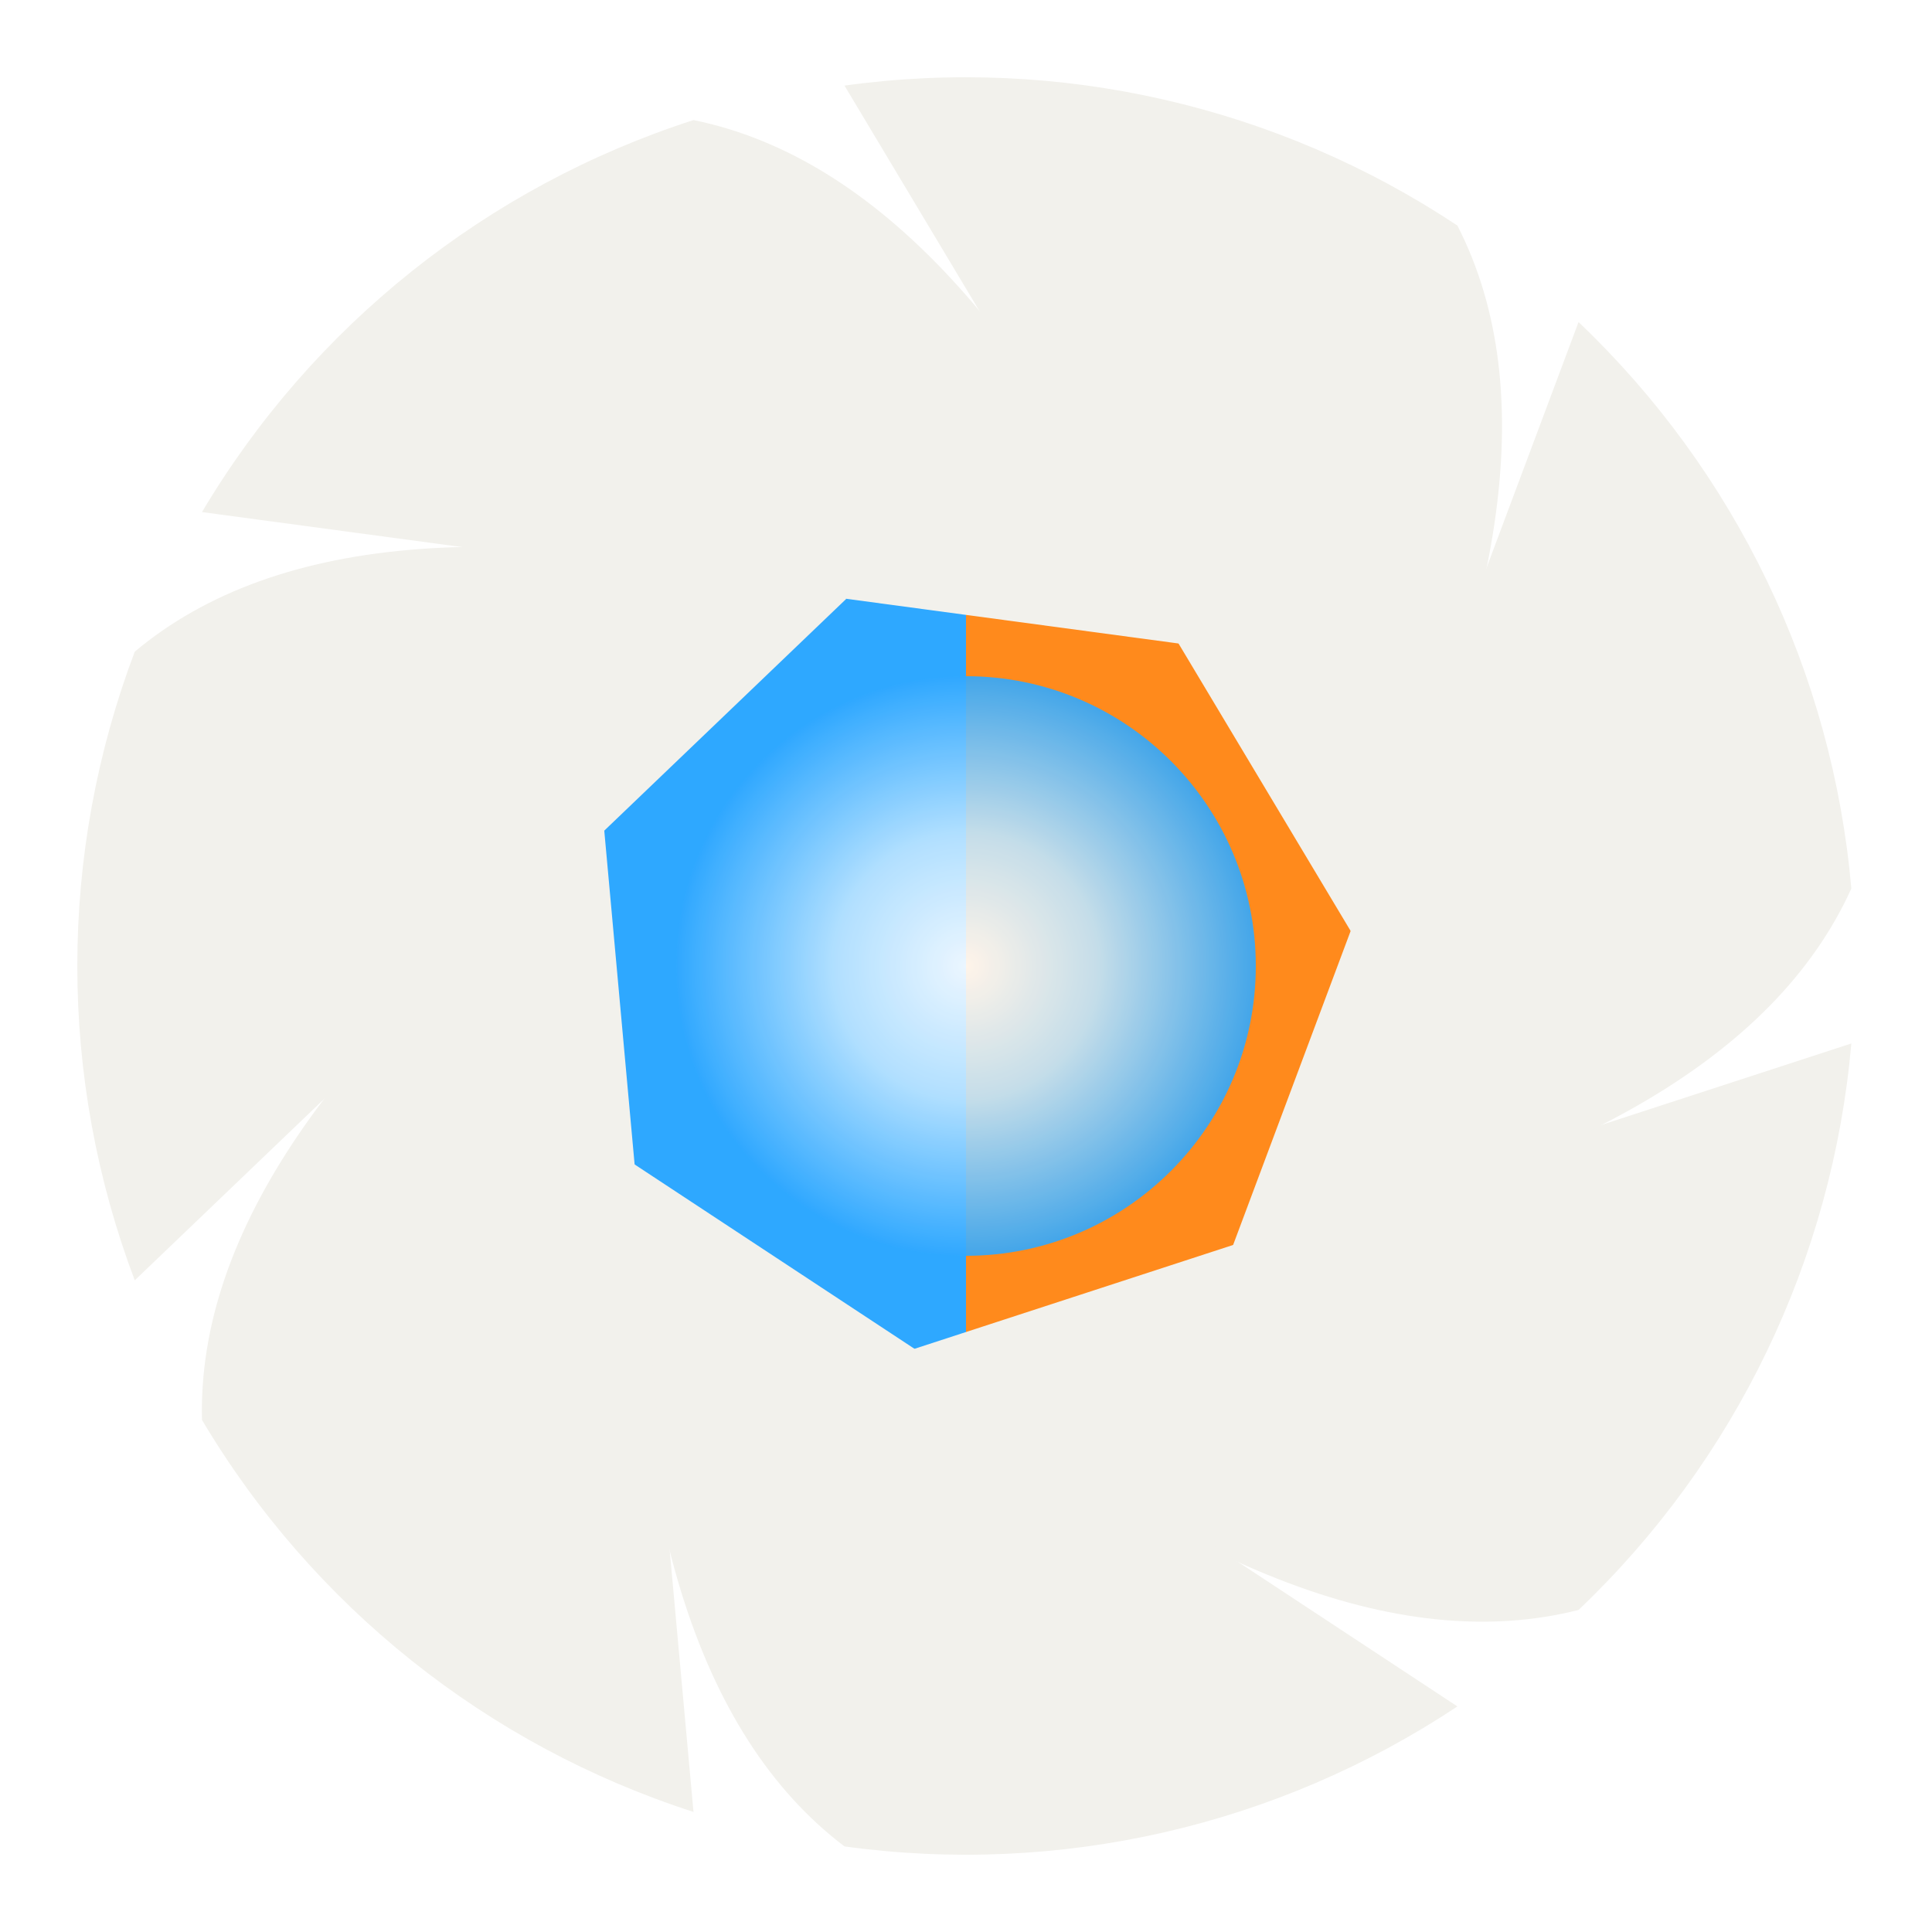
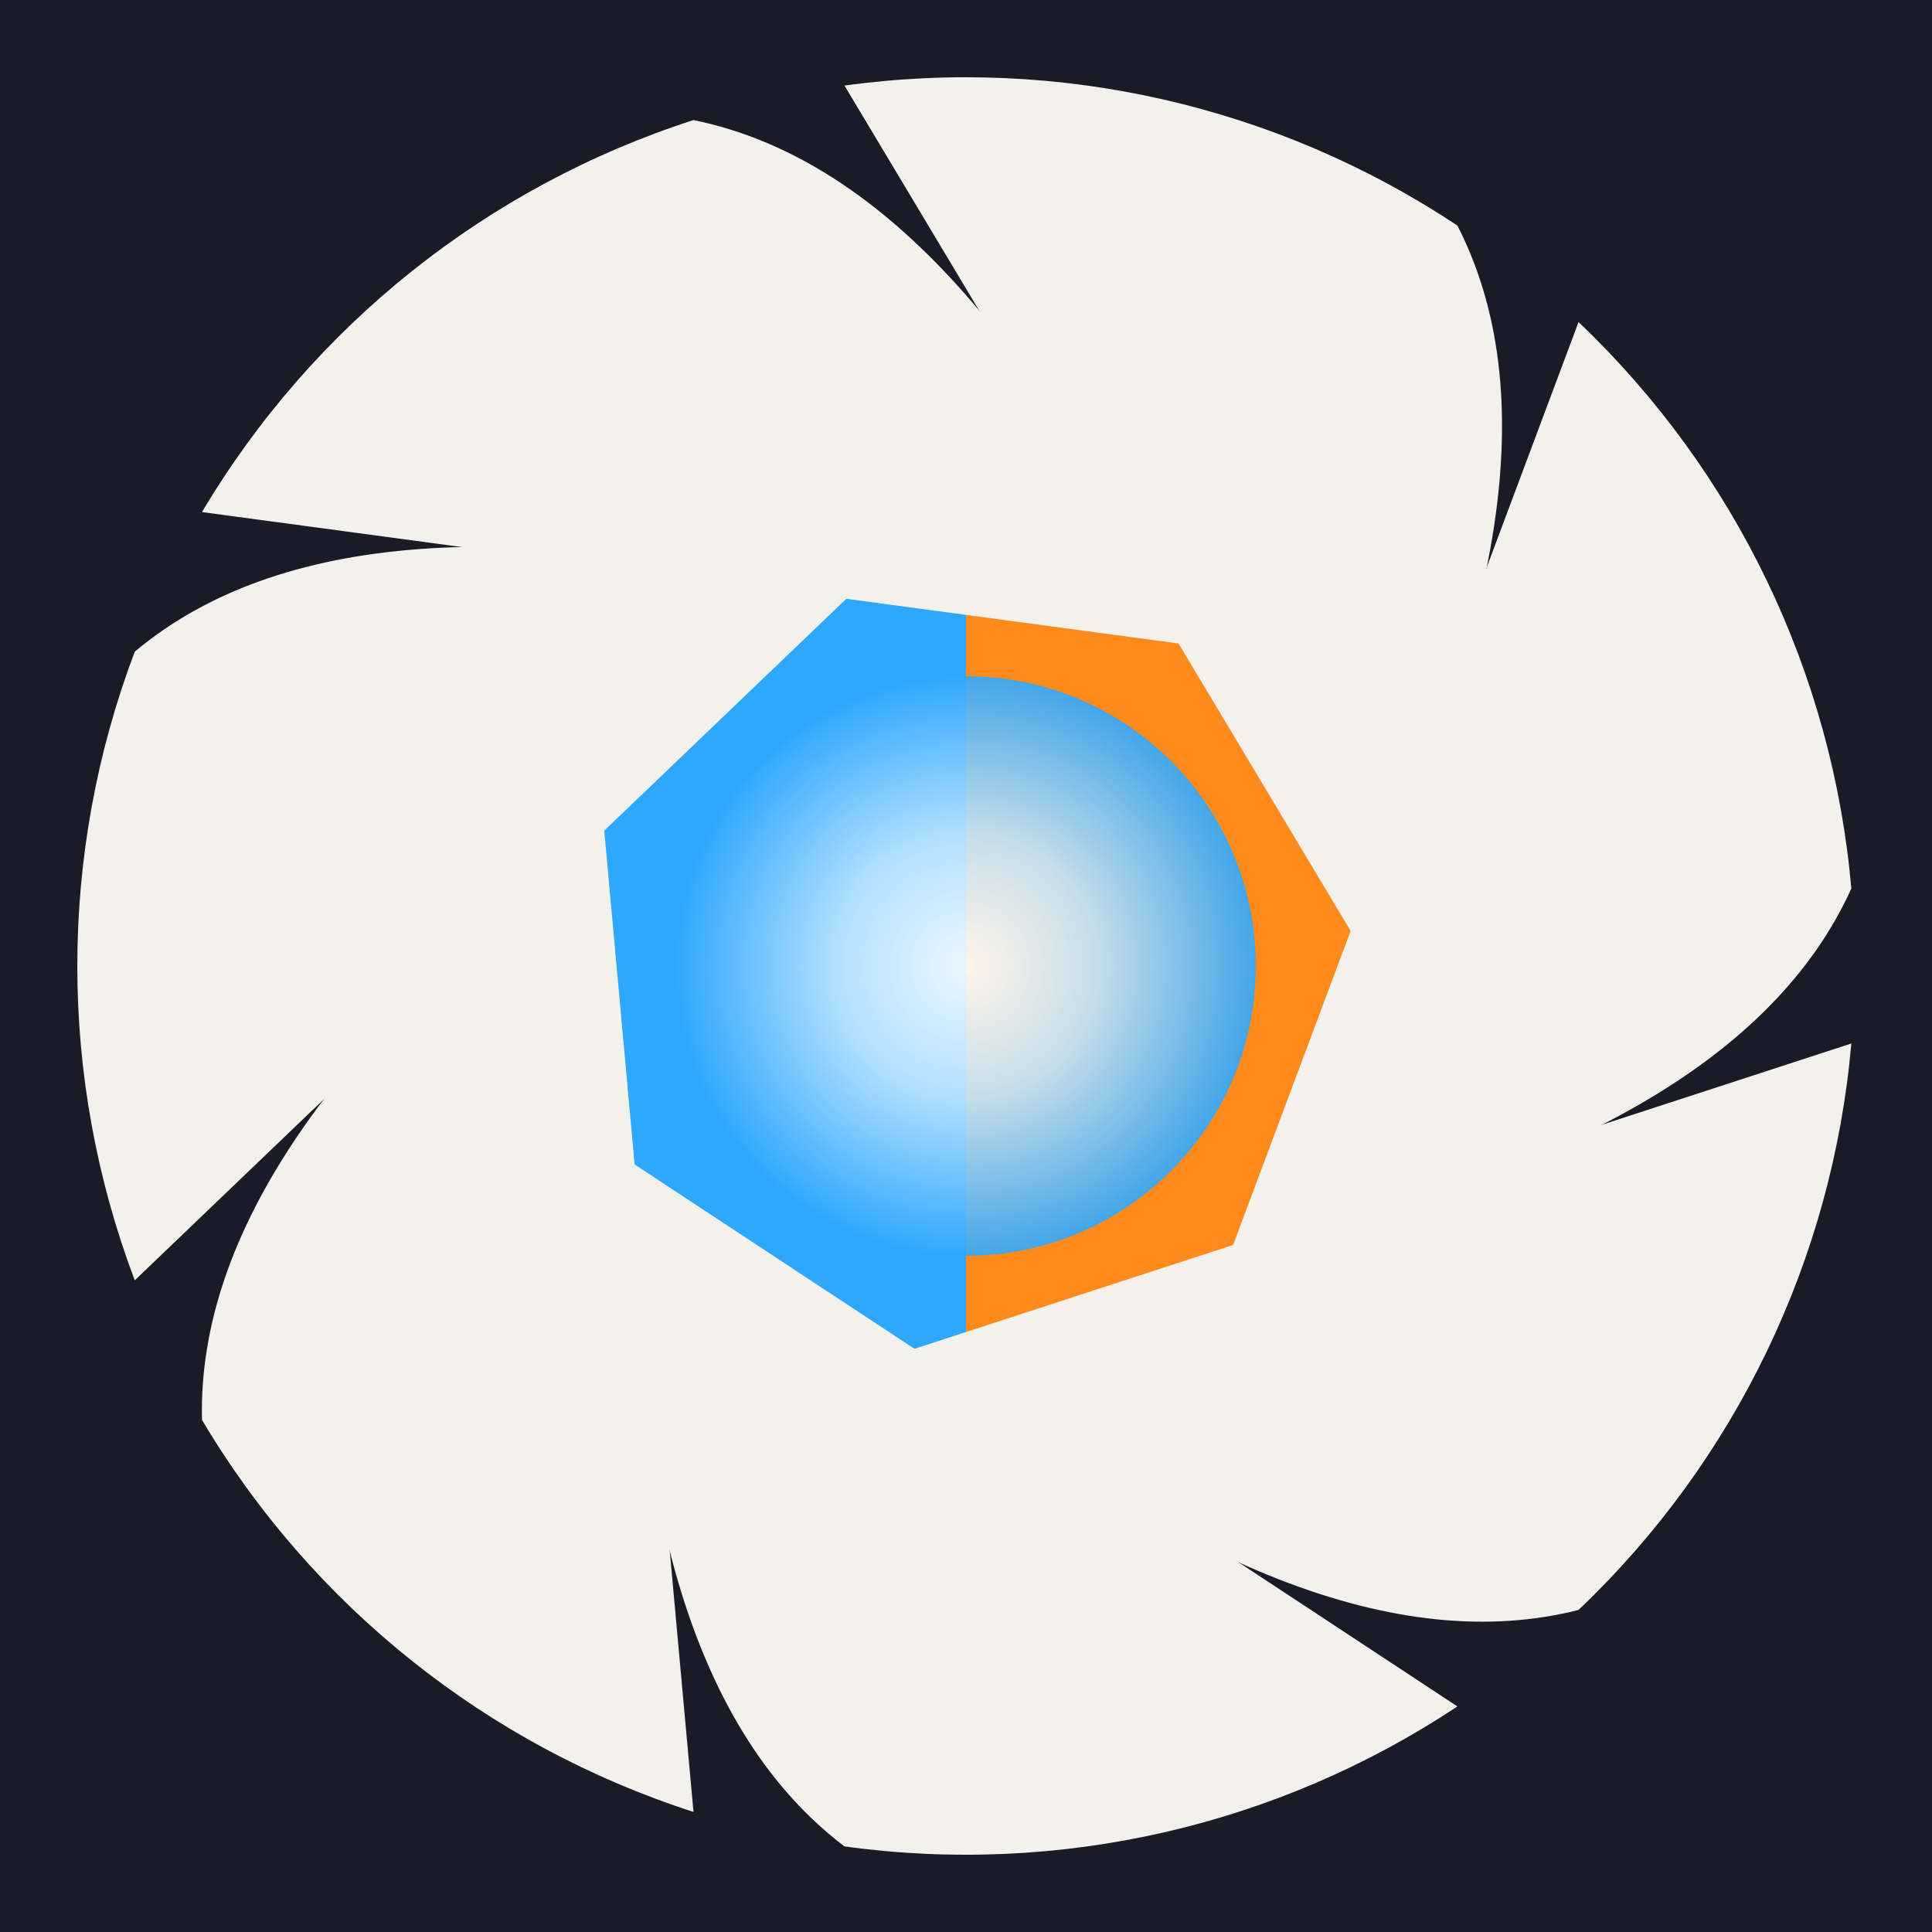
<svg xmlns="http://www.w3.org/2000/svg" viewBox="0 0 200 200" width="200" height="200">
+   <rect width="200" height="200" fill="#1a1b26" />
  <defs>
    <radialGradient id="core" cx="50%" cy="50%" r="50%">
      <stop offset="0" stop-color="#ffffff" />
      <stop offset="0.45" stop-color="#bfe6ff" />
      <stop offset="1" stop-color="#2ea8ff" />
    </radialGradient>
    <linearGradient id="split" x1="0" y1="0" x2="1" y2="0">
      <stop offset="0.5" stop-color="#2ea8ff" />
      <stop offset="0.5" stop-color="#ff8a1c" />
    </linearGradient>
  </defs>
  <circle cx="100" cy="100" r="46" fill="url(#split)" />
  <circle cx="100" cy="100" r="30" fill="url(#core)" opacity="0.9" />
  <path d="M191.65 108.02 A92 92 0 0 1 163.41 166.66 Q135.51 173.74 94.63 139.64 Z" fill="#f2f1ec" />
  <path d="M150.87 176.65 A92 92 0 0 1 87.42 191.14 Q64.49 173.74 65.66 120.52 Z" fill="#f2f1ec" />
  <path d="M71.79 187.57 A92 92 0 0 1 20.91 146.99 Q20.21 118.21 62.55 85.95 Z" fill="#f2f1ec" />
  <path d="M13.95 132.54 A92 92 0 0 1 13.95 67.46 Q36.01 48.97 87.64 61.96 Z" fill="#f2f1ec" />
  <path d="M20.91 53.01 A92 92 0 0 1 71.79 12.43 Q100.00 18.16 122.04 66.62 Z" fill="#f2f1ec" />
  <path d="M87.42 8.86 A92 92 0 0 1 150.87 23.35 Q163.99 48.97 139.84 96.41 Z" fill="#f2f1ec" />
  <path d="M163.41 33.34 A92 92 0 0 1 191.65 91.98 Q179.79 118.21 127.64 128.91 Z" fill="#f2f1ec" />
</svg>
